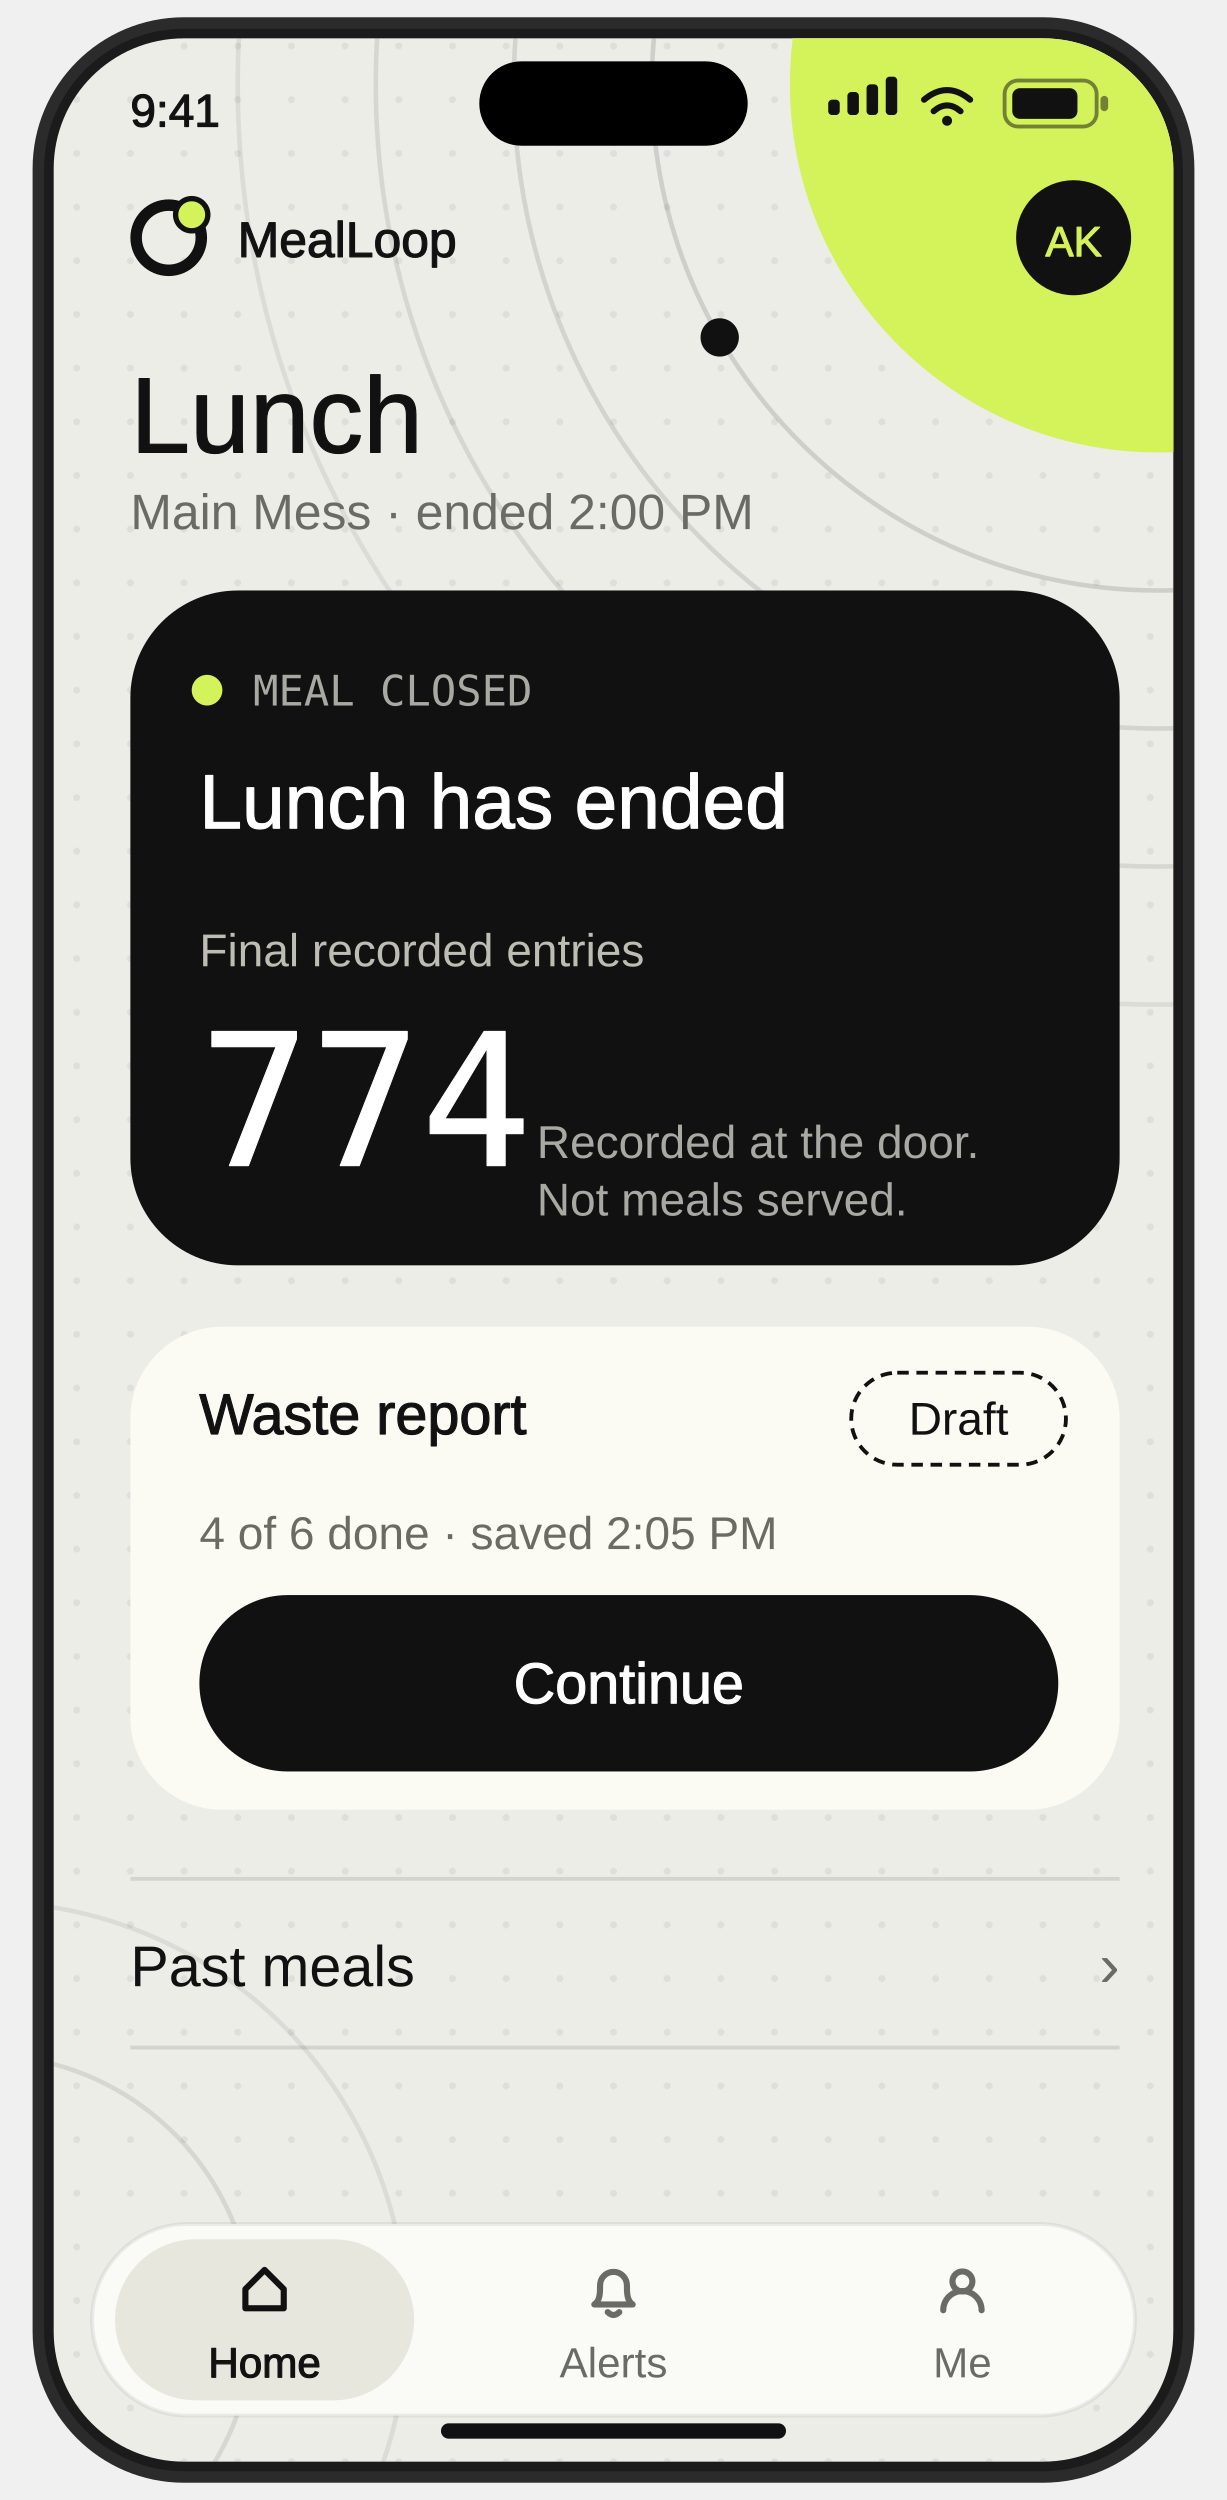
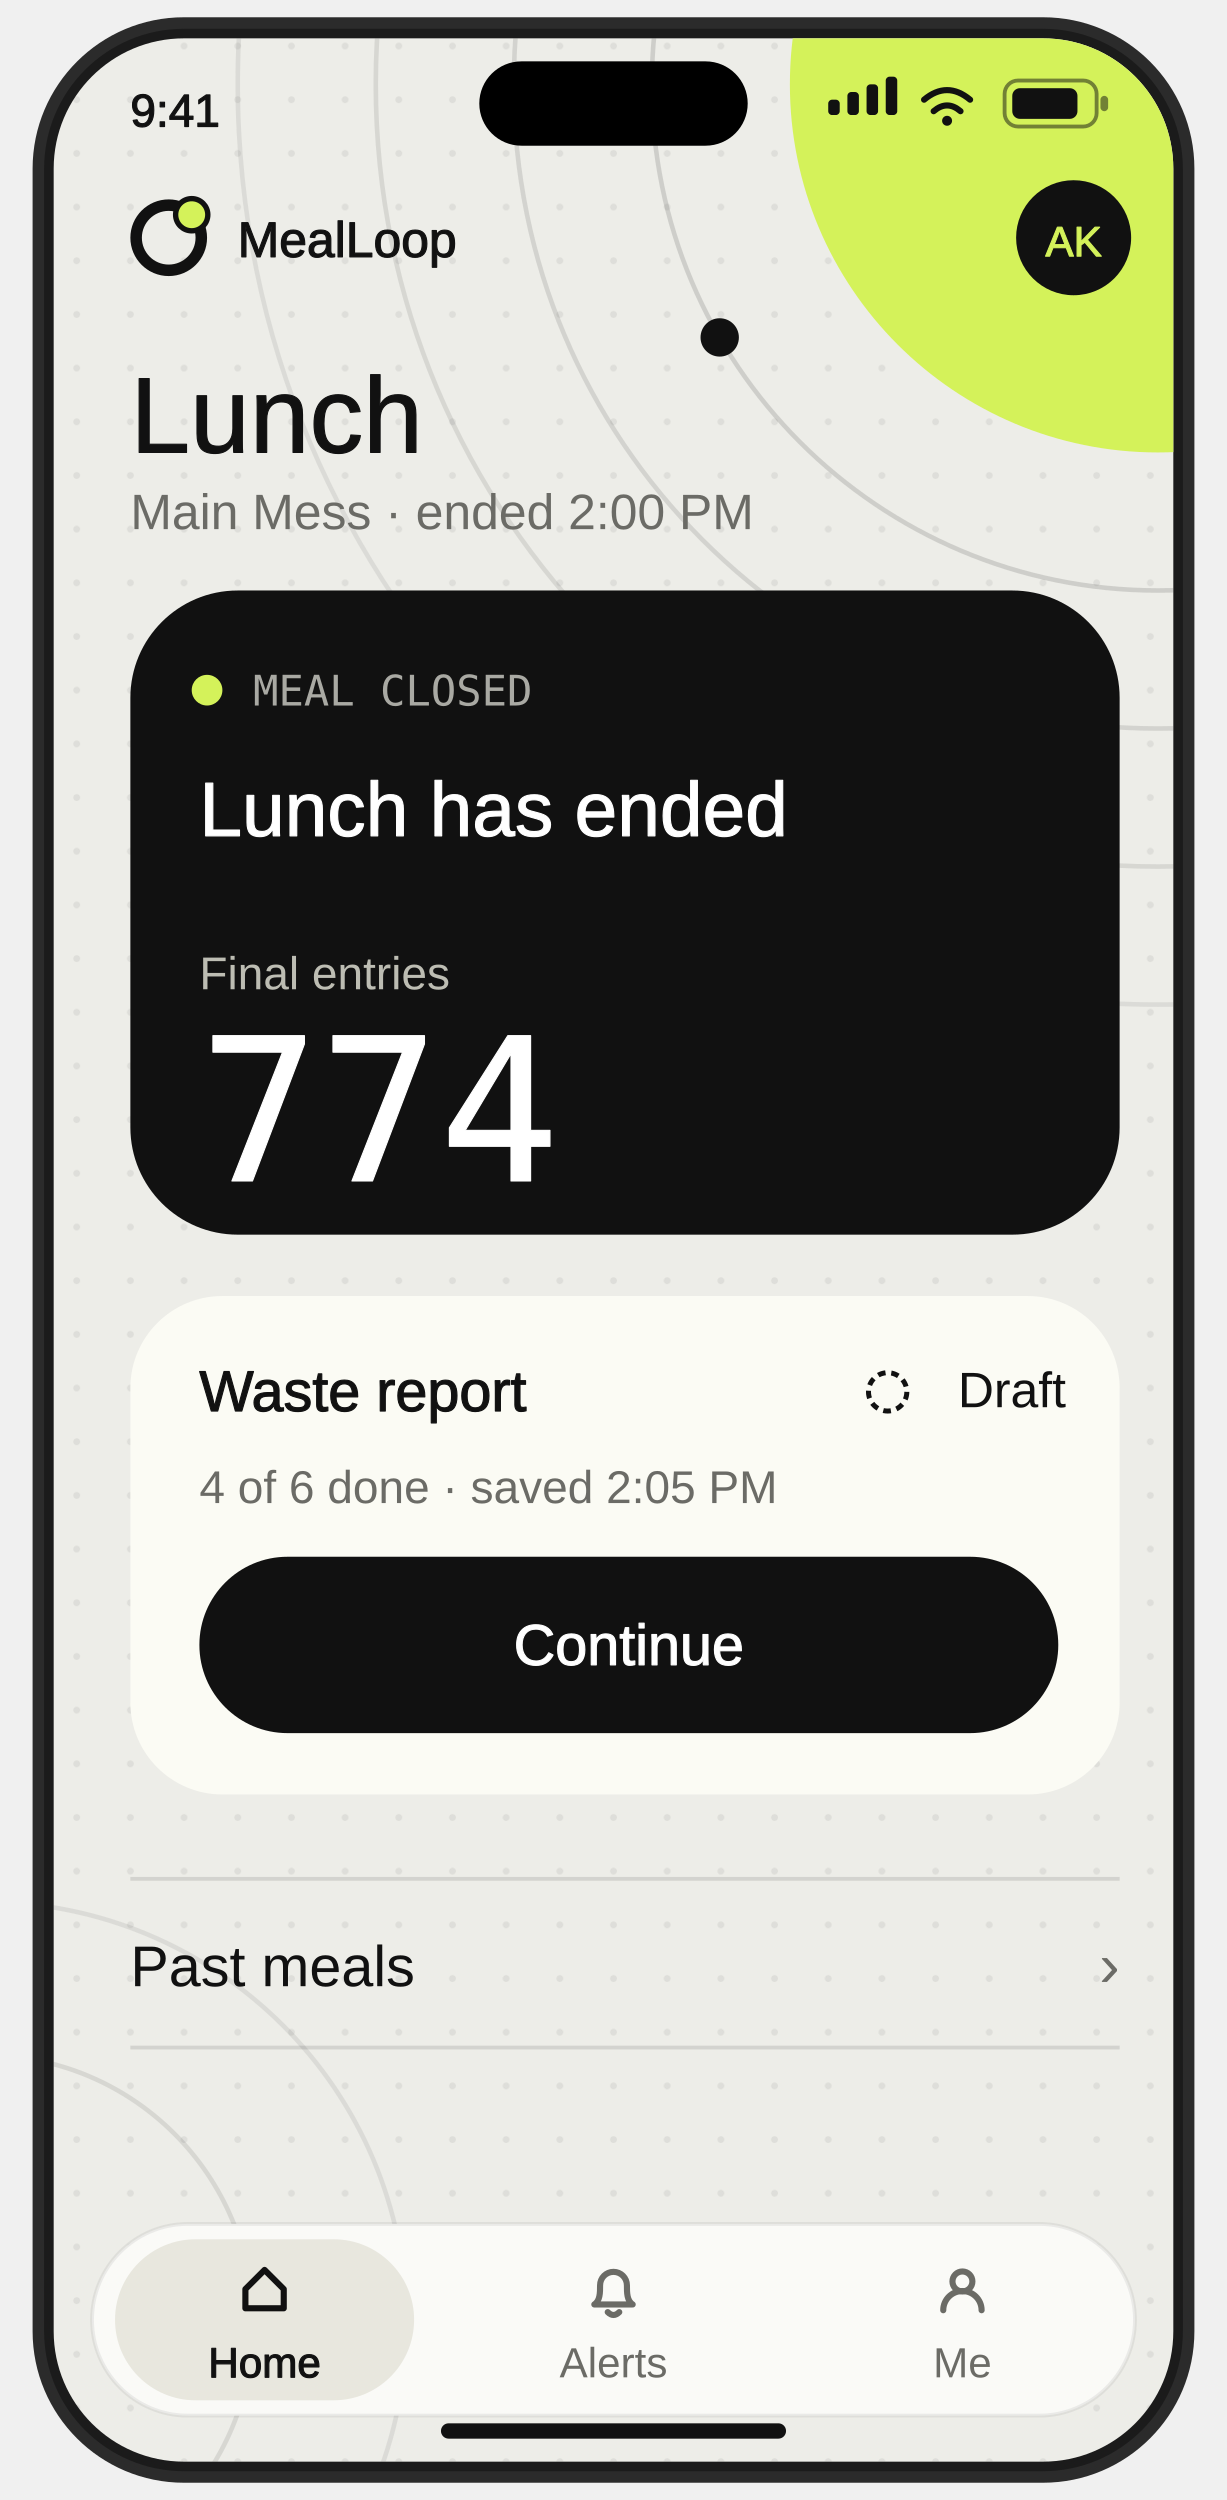
<svg xmlns="http://www.w3.org/2000/svg" viewBox="10 4 320 652" width="320" height="652">
  <defs>
    <clipPath id="scr">
      <rect x="24" y="14" width="292" height="632" rx="34" />
    </clipPath>
    <pattern id="dots" width="14" height="14" patternUnits="userSpaceOnUse">
      <circle cx="2" cy="2" r="0.9" fill="#111111" fill-opacity="0.07" />
    </pattern>
  </defs>
  <rect x="20" y="10" width="300" height="640" rx="38" fill="#1B1B1B" stroke="#2B2B2B" stroke-width="3" />
  <g clip-path="url(#scr)">
    <rect x="24" y="14" width="292" height="632" rx="0" fill="#EDEDE8" />
    <rect x="24" y="14" width="292" height="632" rx="0" fill="url(#dots)" />
    <circle cx="312" cy="26" r="96" fill="#D4F25A" />
    <circle cx="312" cy="26" r="132" fill="none" stroke="#111111" stroke-width="1.2" stroke-opacity="0.14" />
    <circle cx="312" cy="26" r="168" fill="none" stroke="#111111" stroke-width="1.2" stroke-opacity="0.12" />
    <circle cx="312" cy="26" r="204" fill="none" stroke="#111111" stroke-width="1.2" stroke-opacity="0.1" />
    <circle cx="312" cy="26" r="240" fill="none" stroke="#111111" stroke-width="1.2" stroke-opacity="0.08" />
    <circle cx="197.7" cy="92" r="5" fill="#111111" />
    <circle cx="6" cy="610" r="70" fill="none" stroke="#111111" stroke-width="1.2" stroke-opacity="0.1" />
    <circle cx="6" cy="610" r="110" fill="none" stroke="#111111" stroke-width="1.2" stroke-opacity="0.08" />
  </g>
  <rect x="135" y="20" width="70" height="22" rx="11" fill="#000000" />
  <text x="44" y="37" text-anchor="start" style="font-family:'Liberation Sans', Arial, sans-serif;font-size:12px;fill:#111111;stroke:#111111;stroke-width:0.3px;stroke-linejoin:round;">9:41</text>
  <rect x="226" y="30" width="3" height="4" rx="1" fill="#111111" />
  <rect x="231" y="28" width="3" height="6" rx="1" fill="#111111" />
  <rect x="236" y="26" width="3" height="8" rx="1" fill="#111111" />
  <rect x="241" y="24" width="3" height="10" rx="1" fill="#111111" />
  <path d="M251 30 Q257 25 263 30" fill="none" stroke="#111111" stroke-width="1.6" stroke-linecap="round" stroke-linejoin="round" />
  <path d="M253.5 33 Q257 30 260.5 33" fill="none" stroke="#111111" stroke-width="1.6" stroke-linecap="round" stroke-linejoin="round" />
  <circle cx="257" cy="35.5" r="1.3" fill="#111111" />
  <rect x="272" y="25" width="24" height="12" rx="3.5" fill="none" stroke="#111111" stroke-width="1" stroke-opacity="0.5" />
  <rect x="274" y="27" width="17" height="8" rx="2" fill="#111111" />
  <rect x="297" y="29" width="2" height="4" rx="1" fill="#111111" fill-opacity="0.5" />
  <rect x="125" y="636" width="90" height="4" rx="2" fill="#111111" />
  <g transform="translate(42,54)">
    <circle cx="12" cy="12" r="8.5" fill="none" stroke="#111111" stroke-width="3" />
    <circle cx="18" cy="6" r="4.2" fill="#D4F25A" stroke="#111111" stroke-width="1.4" />
  </g>
  <text x="72" y="71" text-anchor="start" style="font-family:'Liberation Sans', Arial, sans-serif;font-size:13px;fill:#111111;stroke:#111111;stroke-width:0.3px;stroke-linejoin:round;">MealLoop</text>
  <circle cx="290" cy="66" r="15" fill="#111111" />
  <text x="290" y="67" text-anchor="middle" dominant-baseline="central" style="font-family:'Liberation Sans', Arial, sans-serif;font-size:11px;fill:#D4F25A;stroke:#D4F25A;stroke-width:0.3px;stroke-linejoin:round;">AK</text>
  <text x="44" y="122" text-anchor="start" style="font-family:'Liberation Sans', Arial, sans-serif;font-size:28px;fill:#111111;stroke:#111111;stroke-width:0.3px;stroke-linejoin:round;">Lunch</text>
  <text x="44" y="142" text-anchor="start" style="font-family:'Liberation Sans', Arial, sans-serif;font-size:13px;fill:#6B6B66;">Main Mess · ended 2:00 PM</text>
-   <rect x="44" y="158" width="258" height="176" rx="28" fill="#111111" />
+   <rect x="44" y="158" width="258" height="168" rx="28" fill="#111111" />
  <circle cx="64" cy="184" r="4" fill="#D4F25A" />
  <text x="76" y="188" text-anchor="start" style="font-family:'DejaVu Sans Mono', monospace;font-size:11px;fill:#A9A9A3;">MEAL CLOSED</text>
-   <text x="62" y="220" text-anchor="start" style="font-family:'Liberation Sans', Arial, sans-serif;font-size:20px;fill:#FFFFFF;stroke:#FFFFFF;stroke-width:0.3px;stroke-linejoin:round;">Lunch has ended</text>
-   <text x="62" y="256" text-anchor="start" style="font-family:'Liberation Sans', Arial, sans-serif;font-size:12px;fill:#BDBDB3;">Final recorded entries</text>
-   <text x="62" y="308" text-anchor="start" style="font-family:'DejaVu Sans Mono', monospace;font-size:48px;fill:#FFFFFF;stroke:#FFFFFF;stroke-width:0.3px;stroke-linejoin:round;">774</text>
-   <text x="150" y="306" text-anchor="start" style="font-family:'Liberation Sans', Arial, sans-serif;font-size:12px;fill:#A9A9A3;">Recorded at the door.</text>
-   <text x="150" y="321" text-anchor="start" style="font-family:'Liberation Sans', Arial, sans-serif;font-size:12px;fill:#A9A9A3;">Not meals served.</text>
-   <rect x="44" y="350" width="258" height="126" rx="24" fill="#FBFBF4" />
-   <text x="62" y="378" text-anchor="start" style="font-family:'Liberation Sans', Arial, sans-serif;font-size:15px;fill:#111111;stroke:#111111;stroke-width:0.3px;stroke-linejoin:round;">Waste report</text>
-   <rect x="232" y="362" width="56" height="24" rx="12" fill="none" stroke="#111111" stroke-width="1" stroke-dasharray="3 2" />
-   <text x="260" y="374" text-anchor="middle" dominant-baseline="central" style="font-family:'Liberation Sans', Arial, sans-serif;font-size:12px;fill:#111111;">Draft</text>
-   <text x="62" y="408" text-anchor="start" style="font-family:'Liberation Sans', Arial, sans-serif;font-size:12px;fill:#6B6B66;">4 of 6 done · saved 2:05 PM</text>
-   <rect x="62" y="420" width="224" height="46" rx="23.0" fill="#111111" />
-   <text x="174.0" y="443.0" text-anchor="middle" dominant-baseline="central" style="font-family:'Liberation Sans', Arial, sans-serif;font-size:15px;fill:#FFFFFF;stroke:#FFFFFF;stroke-width:0.3px;stroke-linejoin:round;">Continue</text>
+   <text x="62" y="222" text-anchor="start" style="font-family:'Liberation Sans', Arial, sans-serif;font-size:20px;fill:#FFFFFF;stroke:#FFFFFF;stroke-width:0.3px;stroke-linejoin:round;">Lunch has ended</text>
+   <text x="62" y="262" text-anchor="start" style="font-family:'Liberation Sans', Arial, sans-serif;font-size:12px;fill:#BDBDB3;">Final entries</text>
+   <text x="62" y="312" text-anchor="start" style="font-family:'DejaVu Sans Mono', monospace;font-size:52px;fill:#FFFFFF;stroke:#FFFFFF;stroke-width:0.3px;stroke-linejoin:round;">774</text>
+   <rect x="44" y="342" width="258" height="130" rx="24" fill="#FBFBF4" />
+   <text x="62" y="372" text-anchor="start" style="font-family:'Liberation Sans', Arial, sans-serif;font-size:15px;fill:#111111;stroke:#111111;stroke-width:0.3px;stroke-linejoin:round;">Waste report</text>
+   <circle cx="241.5" cy="367" r="5" fill="none" stroke="#111111" stroke-width="1.3" stroke-dasharray="2 1.5" />
+   <text x="288" y="371" text-anchor="end" style="font-family:'Liberation Sans', Arial, sans-serif;font-size:13px;fill:#111111;">Draft</text>
+   <text x="62" y="396" text-anchor="start" style="font-family:'Liberation Sans', Arial, sans-serif;font-size:12px;fill:#6B6B66;">4 of 6 done · saved 2:05 PM</text>
+   <rect x="62" y="410" width="224" height="46" rx="23.0" fill="#111111" />
+   <text x="174.0" y="433.0" text-anchor="middle" dominant-baseline="central" style="font-family:'Liberation Sans', Arial, sans-serif;font-size:15px;fill:#FFFFFF;stroke:#FFFFFF;stroke-width:0.3px;stroke-linejoin:round;">Continue</text>
  <line x1="44" y1="494" x2="302" y2="494" stroke="#111111" stroke-width="1" stroke-linecap="butt" stroke-opacity="0.12" />
  <text x="44" y="522" text-anchor="start" style="font-family:'Liberation Sans', Arial, sans-serif;font-size:15px;fill:#111111;">Past meals</text>
  <text x="302" y="522" text-anchor="end" style="font-family:'Liberation Sans', Arial, sans-serif;font-size:16px;fill:#6B6B66;">›</text>
  <line x1="44" y1="538" x2="302" y2="538" stroke="#111111" stroke-width="1" stroke-linecap="butt" stroke-opacity="0.12" />
  <rect x="34" y="584" width="272" height="50" rx="25" fill="#FAFAF7" stroke="#111111" stroke-width="1" stroke-opacity="0.07" />
  <rect x="40" y="588" width="78" height="42" rx="21" fill="#E8E7DE" />
  <g transform="translate(72,594)">
    <path d="M2 7 L7 2 L12 7 V12 H2 Z" fill="none" stroke="#111111" stroke-width="1.6" stroke-linecap="round" stroke-linejoin="round" />
  </g>
  <text x="79" y="624" text-anchor="middle" style="font-family:'Liberation Sans', Arial, sans-serif;font-size:11px;fill:#111111;stroke:#111111;stroke-width:0.3px;stroke-linejoin:round;">Home</text>
  <g transform="translate(163,594)">
    <path d="M2 11 H12 C10.5 10 10.5 8 10.5 6 A3.5 3.5 0 0 0 3.5 6 C3.5 8 3.5 10 2 11 Z M5.5 13 Q7 14.5 8.5 13" fill="none" stroke="#6B6B66" stroke-width="1.6" stroke-linecap="round" stroke-linejoin="round" />
  </g>
  <text x="170" y="624" text-anchor="middle" style="font-family:'Liberation Sans', Arial, sans-serif;font-size:11px;fill:#6B6B66;">Alerts</text>
  <g transform="translate(254,594)">
    <circle cx="7" cy="5" r="2.6" fill="none" stroke="#6B6B66" stroke-width="1.6" />
    <path d="M2 12.5 A5 5 0 0 1 12 12.5" fill="none" stroke="#6B6B66" stroke-width="1.6" stroke-linecap="round" stroke-linejoin="round" />
  </g>
  <text x="261" y="624" text-anchor="middle" style="font-family:'Liberation Sans', Arial, sans-serif;font-size:11px;fill:#6B6B66;">Me</text>
</svg>
